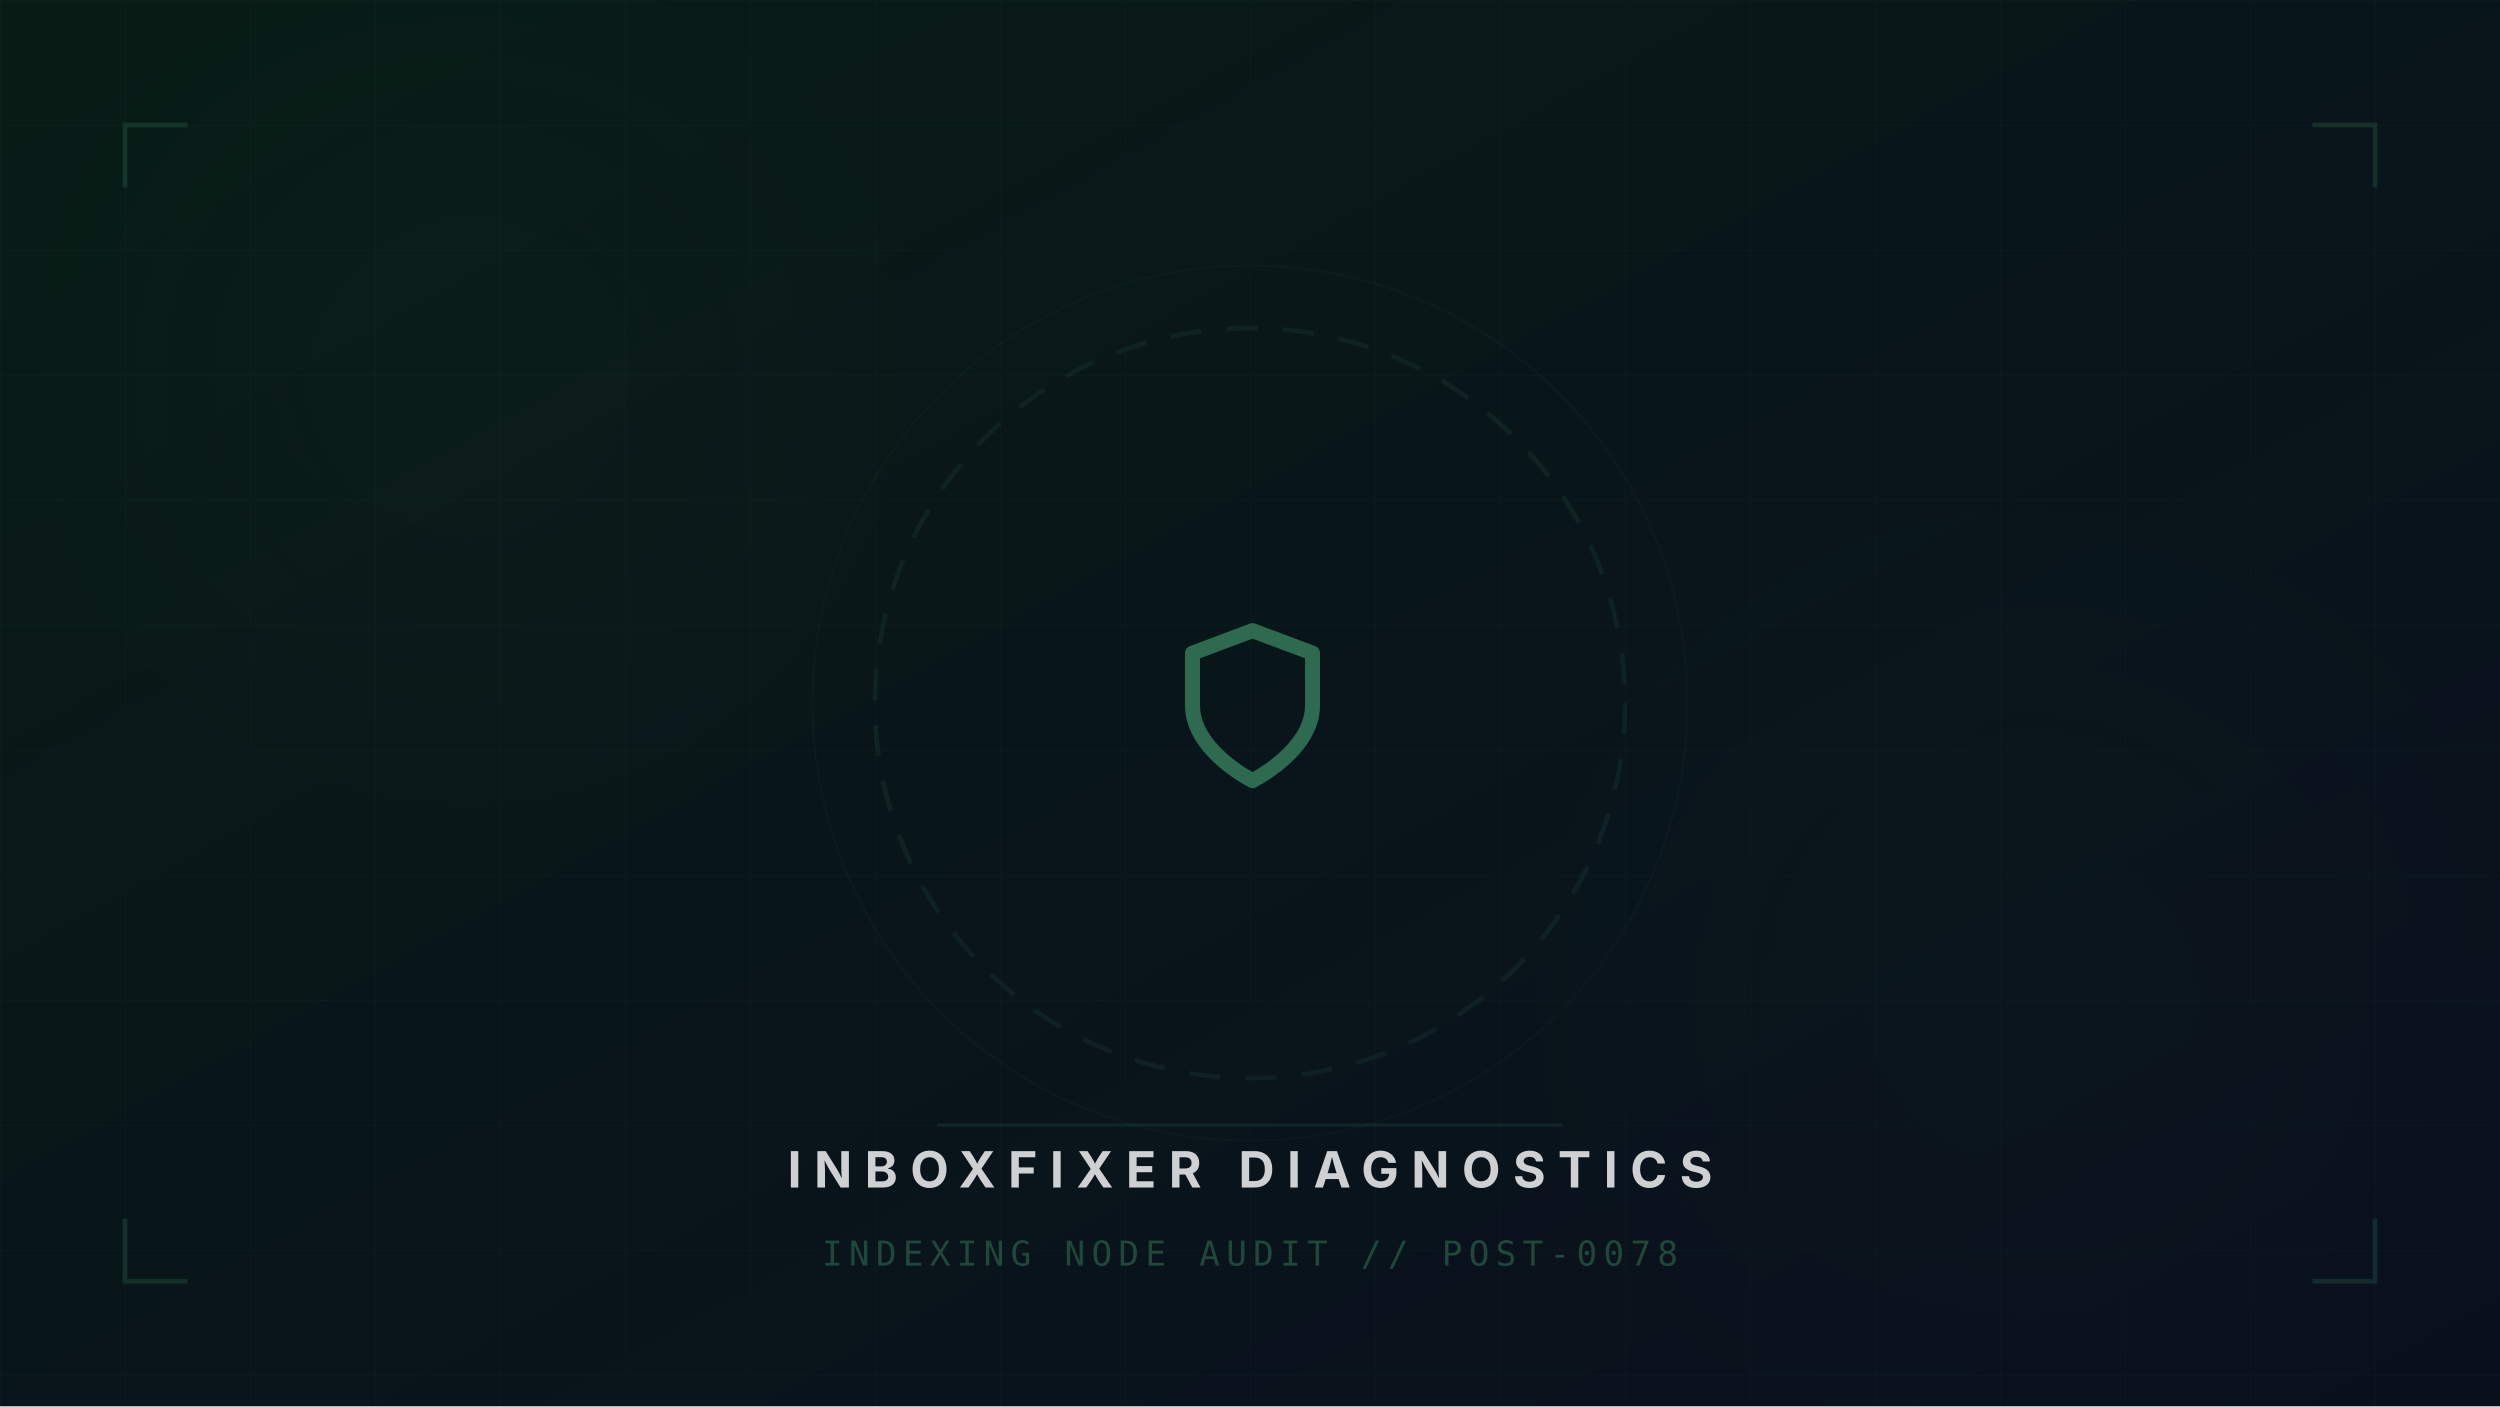
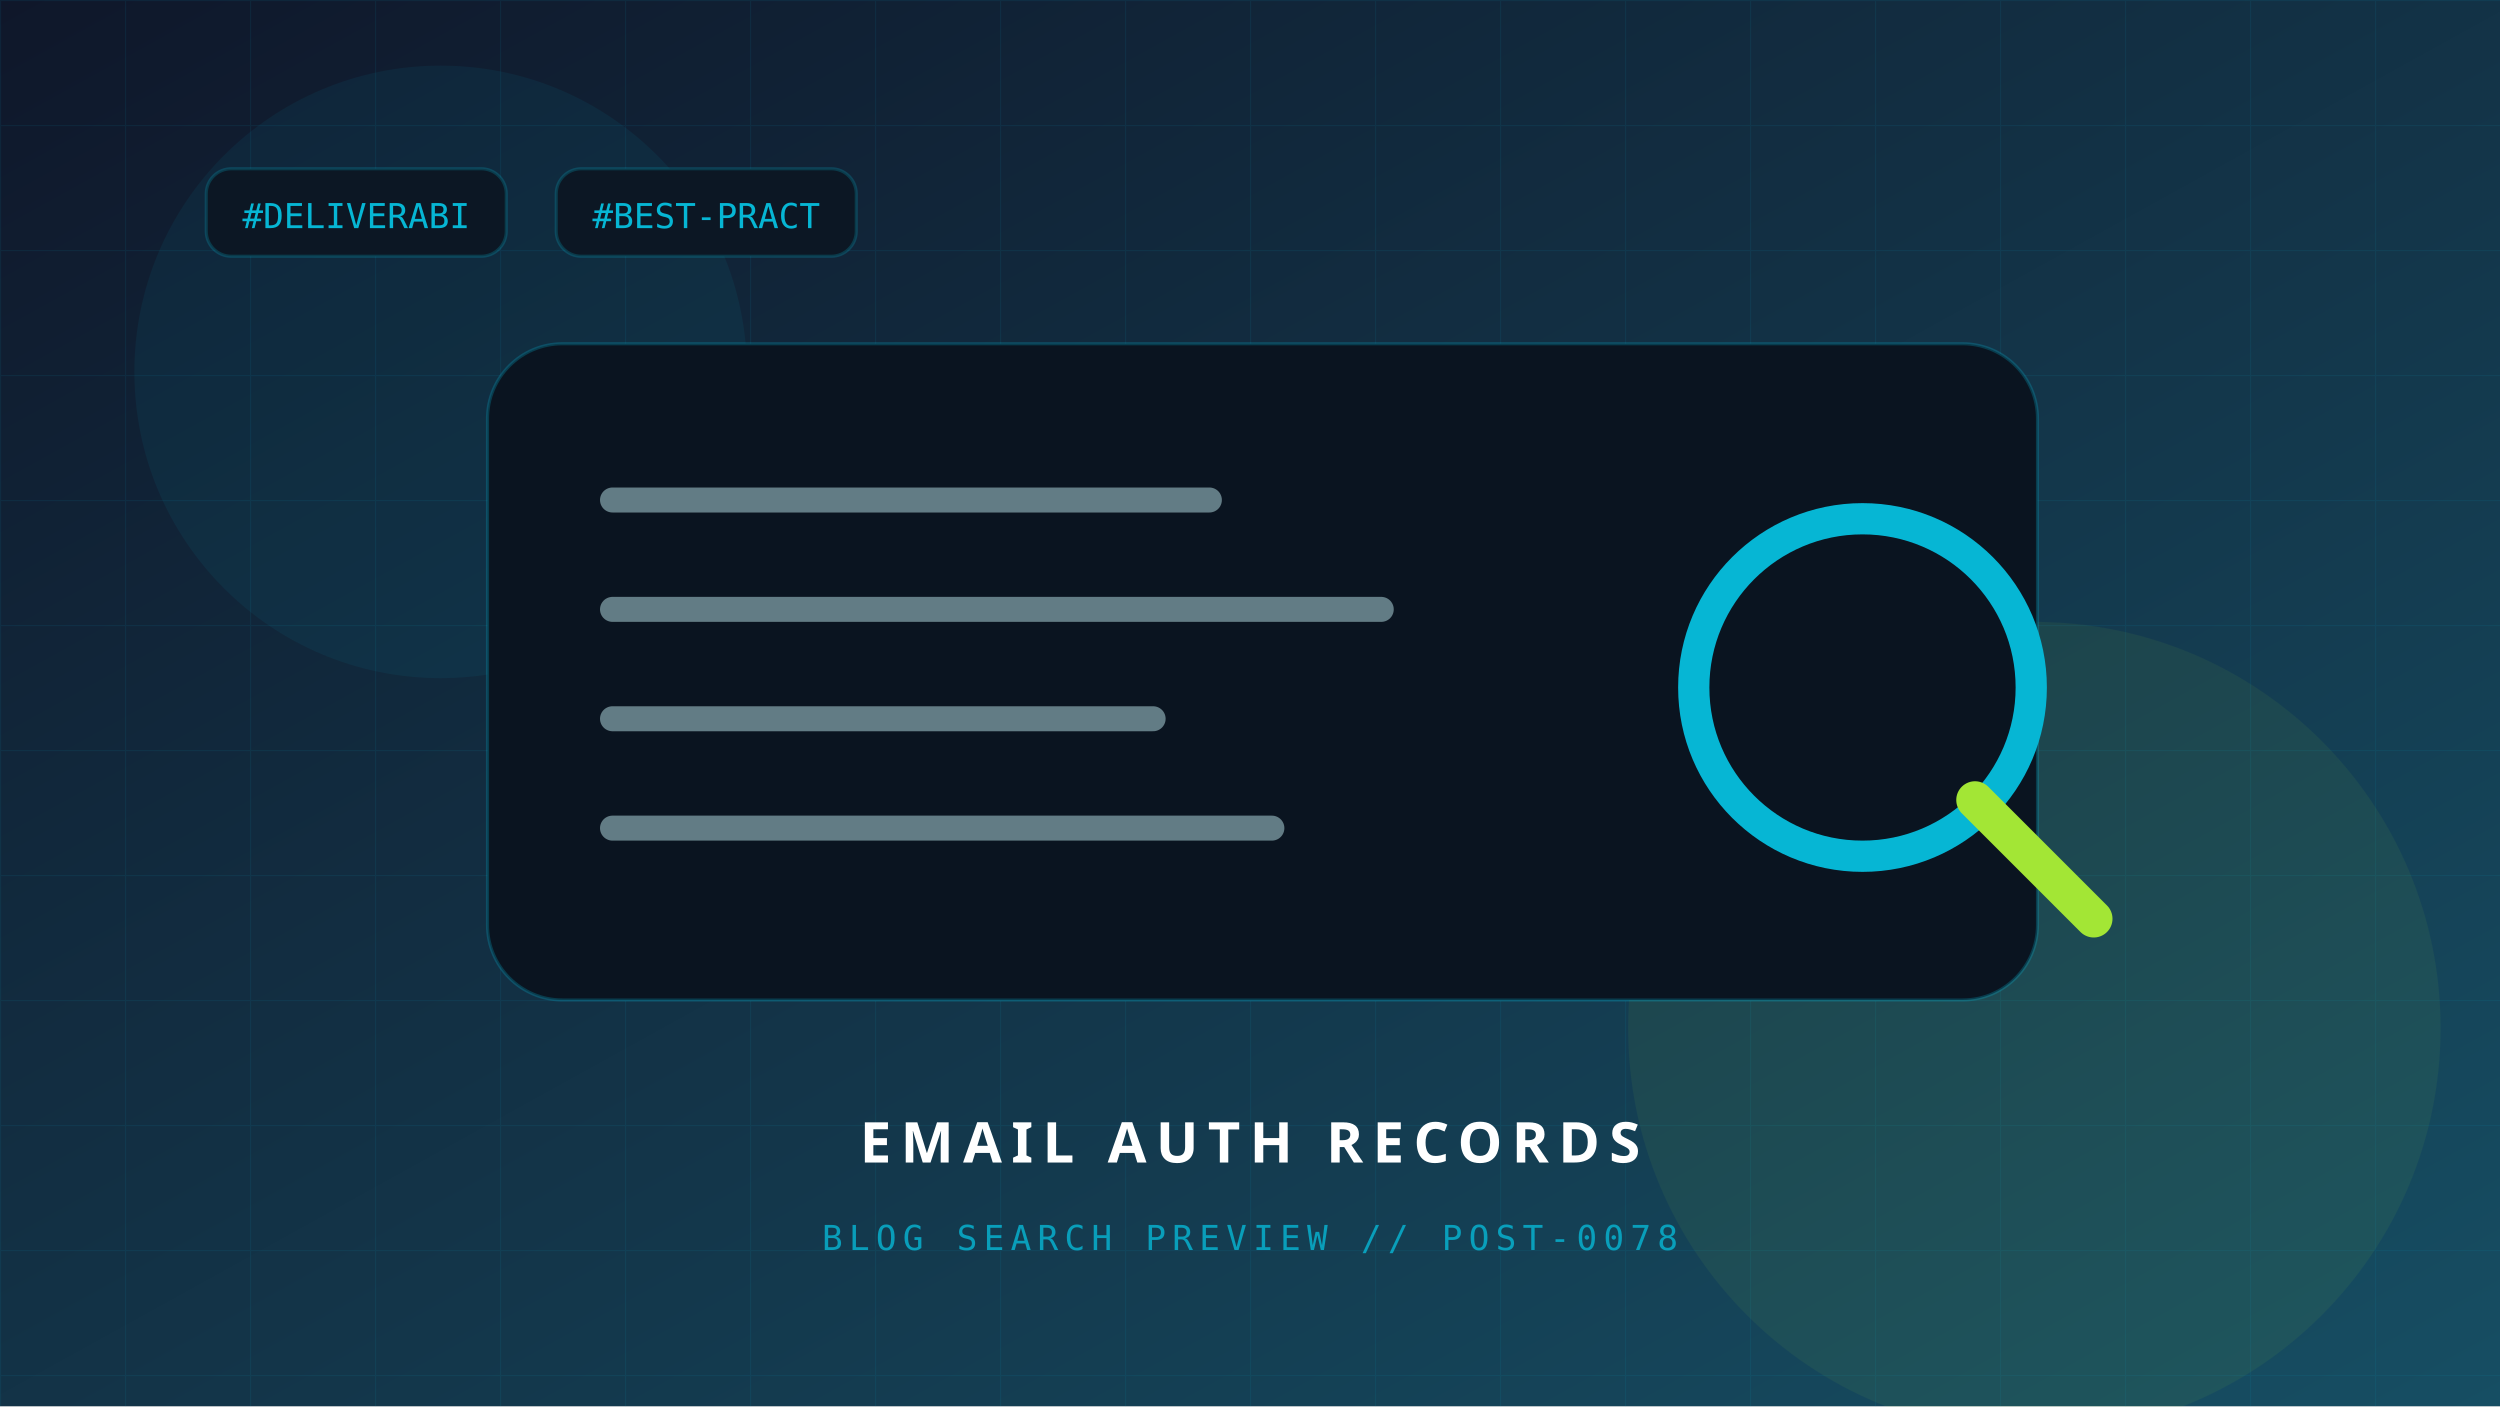
<svg xmlns="http://www.w3.org/2000/svg" viewBox="0 0 800 450" width="100%" height="100%">
  <defs>
    <linearGradient id="grad-78" x1="0%" y1="0%" x2="100%" y2="100%">
-       <stop offset="0%" stop-color="#081c15" />
-       <stop offset="100%" stop-color="#0a0f1e" />
+       <stop offset="0%" stop-color="#0f172a" />
+       <stop offset="100%" stop-color="#164e63" />
    </linearGradient>
    <pattern id="grid-78" width="40" height="40" patternUnits="userSpaceOnUse">
-       <path d="M 40 0 L 0 0 0 40" fill="none" stroke="#2d6a4f" stroke-width="0.5" opacity="0.07" />
+       <path d="M40 0L0 0 0 40" fill="none" stroke="#06b6d4" stroke-width="0.7" opacity="0.08" />
    </pattern>
  </defs>
  <rect width="800" height="450" fill="url(#grad-78)" />
  <rect width="800" height="450" fill="url(#grid-78)" />
-   <circle cx="150" cy="120" r="100" fill="#2d6a4f" opacity="0.04" filter="blur(40px)" />
-   <circle cx="650" cy="320" r="120" fill="#2d6a4f" opacity="0.03" filter="blur(50px)" />
-   <circle cx="400" cy="225" r="120" fill="none" stroke="#2d6a4f" stroke-width="1.5" stroke-dasharray="10, 8" opacity="0.15" />
-   <circle cx="400" cy="225" r="140" fill="none" stroke="#2d6a4f" stroke-width="0.5" opacity="0.08" />
-   <path d="M 40 60 L 40 40 L 60 40" fill="none" stroke="#2d6a4f" stroke-width="1.5" opacity="0.3" />
-   <path d="M 760 60 L 760 40 L 740 40" fill="none" stroke="#2d6a4f" stroke-width="1.5" opacity="0.3" />
-   <path d="M 40 390 L 40 410 L 60 410" fill="none" stroke="#2d6a4f" stroke-width="1.5" opacity="0.3" />
-   <path d="M 760 390 L 760 410 L 740 410" fill="none" stroke="#2d6a4f" stroke-width="1.5" opacity="0.3" />
-   <g transform="translate(372, 197) scale(2.4)">
-     <path d="M12 22s8-4 8-10V5l-8-3-8 3v7c0 6 8 10 8 10z" fill="none" stroke="#2d6a4f" stroke-width="2" stroke-linecap="round" stroke-linejoin="round" />
-   </g>
-   <text x="400" y="380" font-family="'Syne', 'Inter', sans-serif" font-size="16" font-weight="bold" fill="#ffffff" opacity="0.8" text-anchor="middle" letter-spacing="4">
-     INBOXFIXER DIAGNOSTICS
-   </text>
-   <text x="400" y="405" font-family="'IBM Plex Mono', monospace" font-size="11" fill="#2d6a4f" opacity="0.6" text-anchor="middle" letter-spacing="2">
-     INDEXING NODE AUDIT // POST-0078
-   </text>
-   <line x1="300" y1="360" x2="500" y2="360" stroke="#2d6a4f" stroke-width="1" opacity="0.2" />
+   <circle cx="141" cy="119" r="98" fill="#06b6d4" opacity="0.07" />
+   <circle cx="651" cy="329" r="130" fill="#a3e635" opacity="0.06" />
+   <rect x="156" y="110" width="496" height="210" rx="24" fill="#0a1420" stroke="#06b6d4" stroke-opacity="0.25" />
+   <path d="M196 160h191M196 195h246M196 230h173M196 265h211" stroke="#cffafe" stroke-width="8" stroke-linecap="round" opacity="0.45" />
+   <circle cx="596" cy="220" r="54" fill="none" stroke="#06b6d4" stroke-width="10" />
+   <path d="M632 256l38 38" stroke="#a3e635" stroke-width="12" stroke-linecap="round" />
+   <rect x="66" y="54" width="96" height="28" rx="8" fill="#0c1724" stroke="#06b6d4" stroke-opacity="0.22" />
+   <text x="114" y="73" font-family="'IBM Plex Mono', monospace" font-size="11" fill="#06b6d4" text-anchor="middle">#DELIVERABI</text>
+   <rect x="178" y="54" width="96" height="28" rx="8" fill="#0c1724" stroke="#06b6d4" stroke-opacity="0.22" />
+   <text x="226" y="73" font-family="'IBM Plex Mono', monospace" font-size="11" fill="#06b6d4" text-anchor="middle">#BEST-PRACT</text>
+   <text x="400" y="372" font-family="'Syne', sans-serif" font-size="18" font-weight="700" fill="#ffffff" text-anchor="middle" letter-spacing="3">EMAIL AUTH RECORDS</text>
+   <text x="400" y="400" font-family="'IBM Plex Mono', monospace" font-size="11" fill="#06b6d4" opacity="0.8" text-anchor="middle" letter-spacing="2">BLOG SEARCH PREVIEW // POST-0078</text>
</svg>
